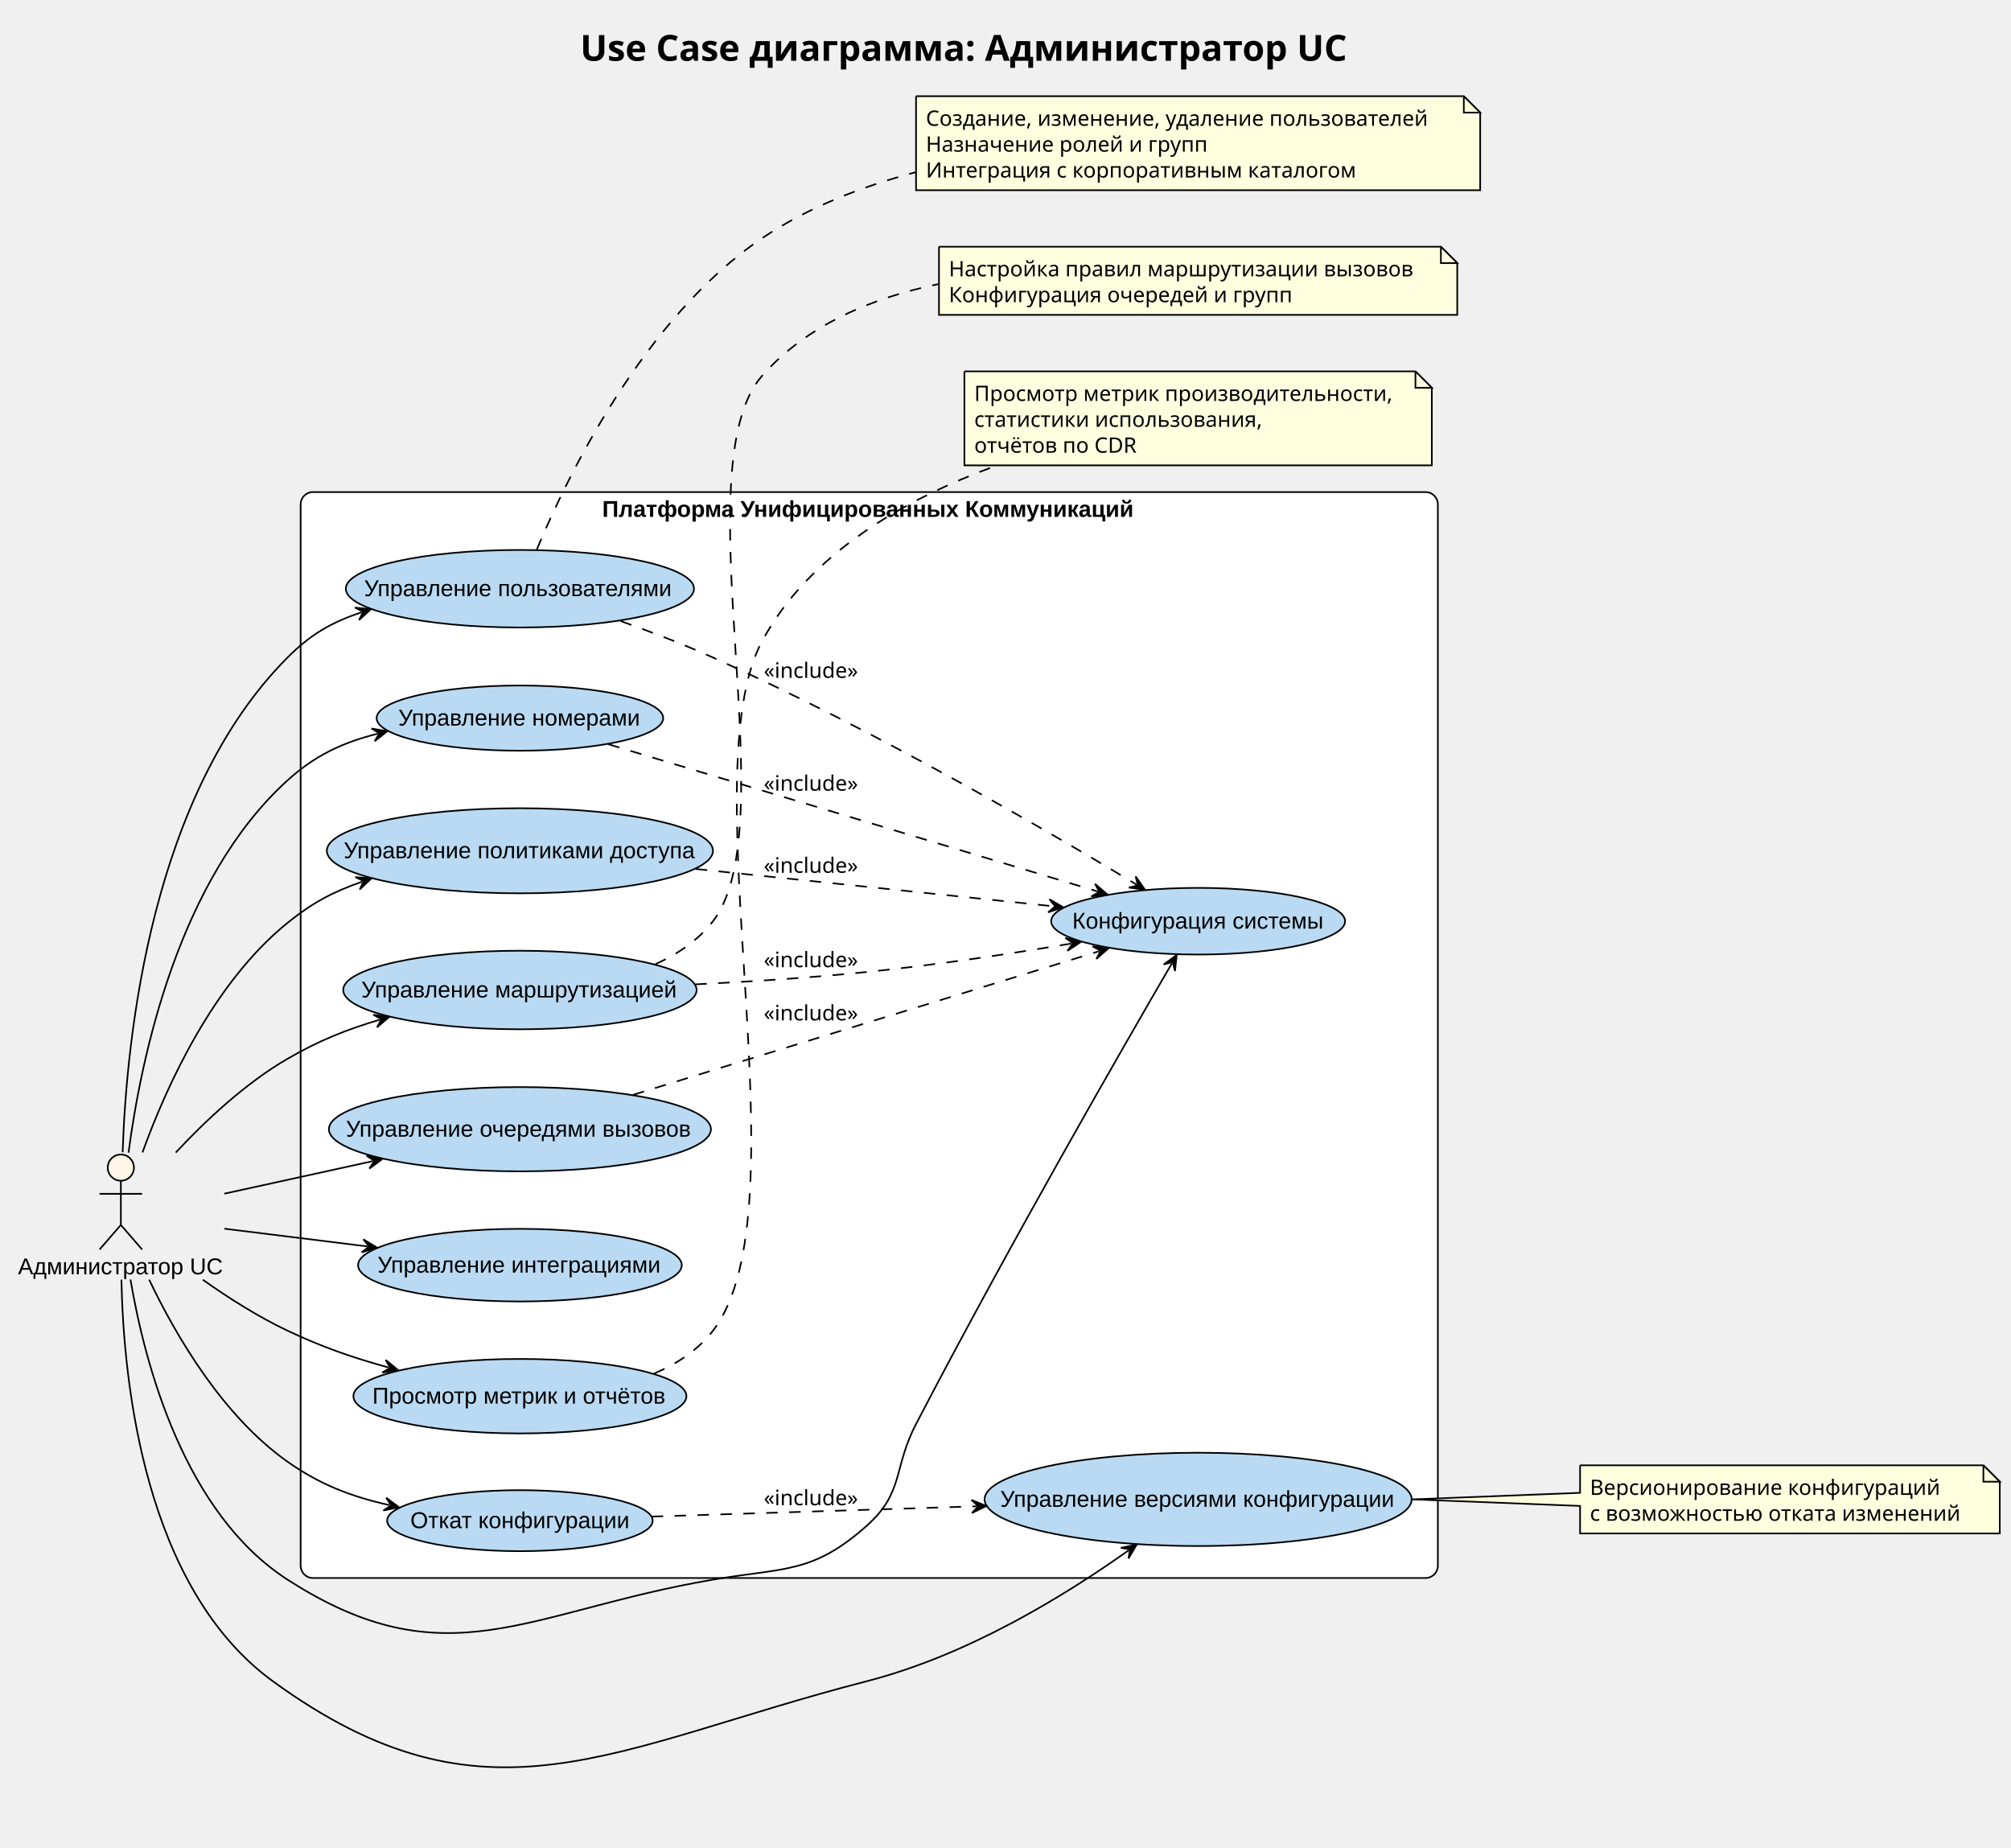
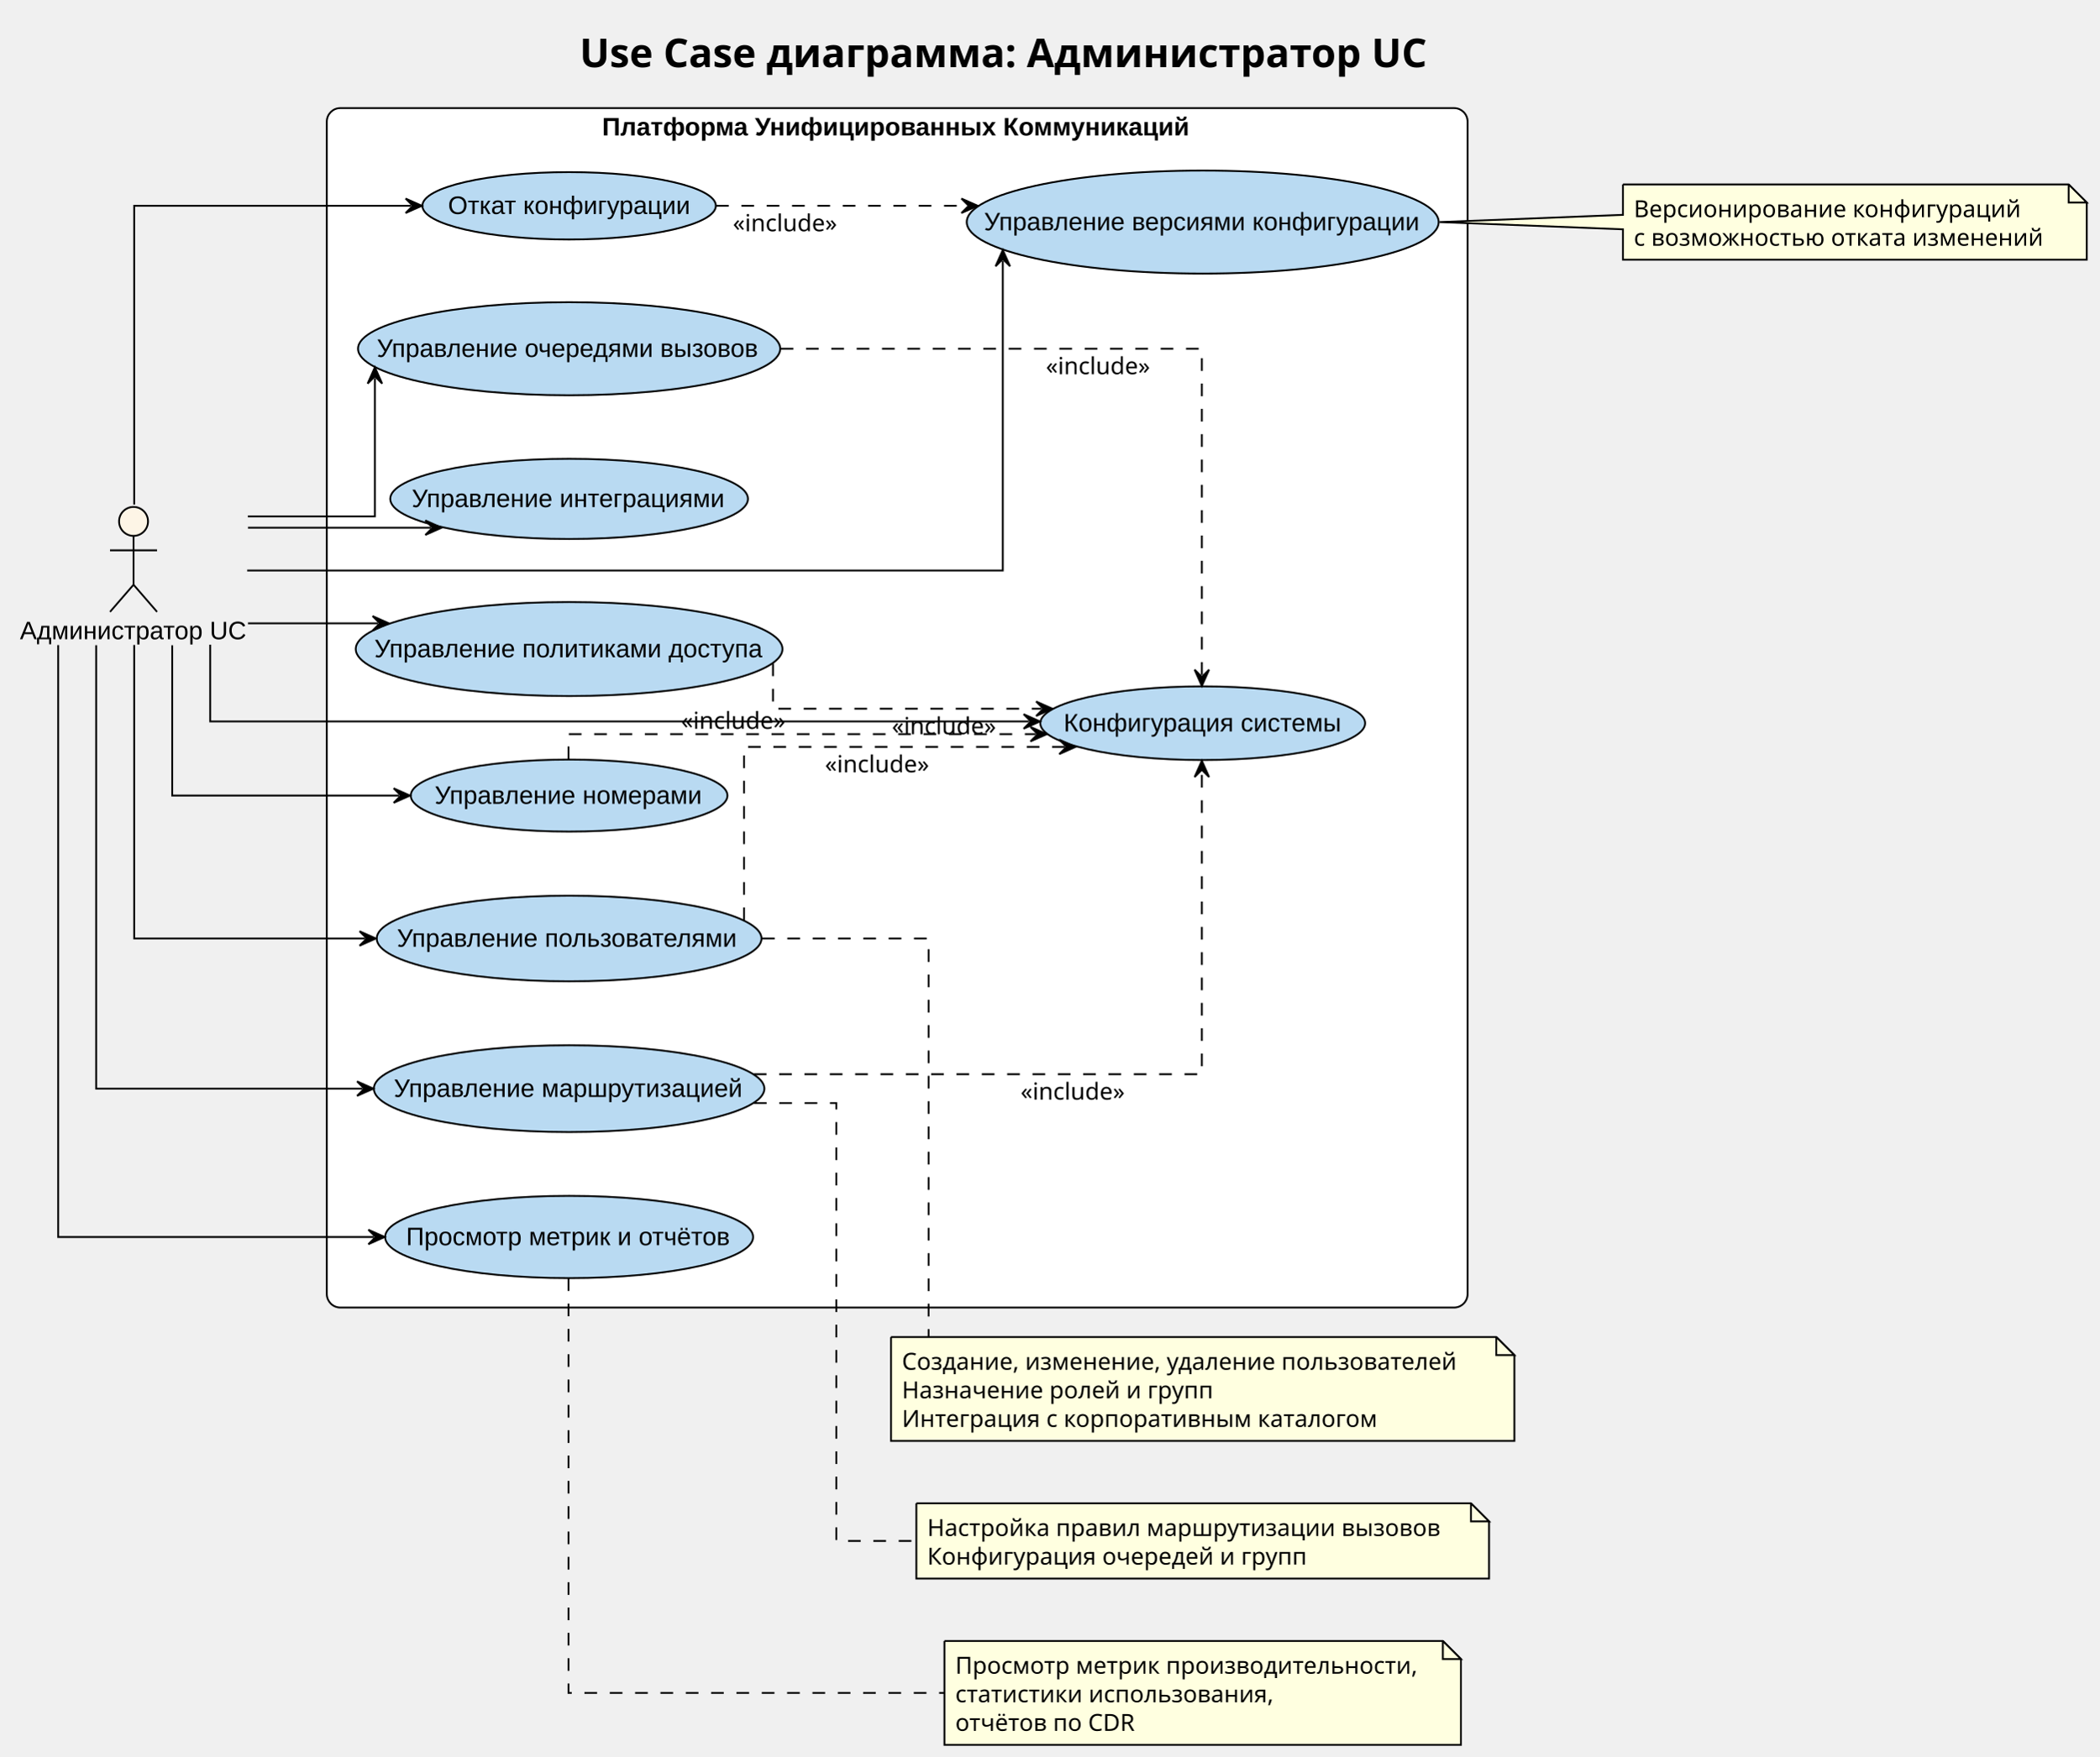
- <svg xmlns="http://www.w3.org/2000/svg" contentStyleType="text/css" data-diagram-type="DESCRIPTION" height="1128px" preserveAspectRatio="none" style="width:1228px;height:1128px;background:#FFFFFF;" version="1.1" viewBox="0 0 1228 1128" width="1228px" zoomAndPan="magnify">
+ <svg xmlns="http://www.w3.org/2000/svg" contentStyleType="text/css" data-diagram-type="DESCRIPTION" height="971px" preserveAspectRatio="none" style="width:1160px;height:971px;background:#FFFFFF;" version="1.1" viewBox="0 0 1160 971" width="1160px" zoomAndPan="magnify">
  <defs />
  <g>
    <g class="title" data-source-line="3">
-       <text fill="#000000" font-family="Verdana" font-size="22" font-weight="bold" lengthAdjust="spacing" textLength="510.598" x="354.276" y="37.118">Use Case диаграмма: Администратор UC</text>
+       <text fill="#000000" font-family="Verdana" font-size="22" font-weight="bold" lengthAdjust="spacing" textLength="510.598" x="320.276" y="37.118">Use Case диаграмма: Администратор UC</text>
    </g>
    <g class="cluster" data-qualified-name="......... ............... ............" data-source-line="7" id="ent0003">
-       <rect fill="#FFFFFF" height="663" rx="7.5" ry="7.5" style="stroke:#000000;stroke-width:1;" width="694.43" x="183.58" y="300.437" />
-       <text fill="#000000" font-family="Arial" font-size="14" font-weight="bold" lengthAdjust="spacing" textLength="326.136" x="367.727" y="315.569">Платформа Унифицированных Коммуникаций</text>
+       <rect fill="#FFFFFF" height="663" rx="7.5" ry="7.5" style="stroke:#000000;stroke-width:1;" width="630.43" x="180.58" y="59.737" />
+       <text fill="#000000" font-family="Arial" font-size="14" font-weight="bold" lengthAdjust="spacing" textLength="326.136" x="332.727" y="74.869">Платформа Унифицированных Коммуникаций</text>
    </g>
    <g class="entity" data-qualified-name="......... ............... .............UC_ManageUsers" data-source-line="8" id="ent0004">
-       <ellipse cx="317.481" cy="359.441" fill="#B9DAF2" rx="106.321" ry="23.664" style="stroke:#000000;stroke-width:1;" />
-       <text fill="#000000" font-family="Arial" font-size="14" lengthAdjust="spacing" textLength="190.319" x="222.321" y="363.991">Управление пользователями</text>
+       <ellipse cx="314.481" cy="518.741" fill="#B9DAF2" rx="106.321" ry="23.664" style="stroke:#000000;stroke-width:1;" />
+       <text fill="#000000" font-family="Arial" font-size="14" lengthAdjust="spacing" textLength="190.319" x="219.321" y="523.291">Управление пользователями</text>
    </g>
    <g class="entity" data-qualified-name="......... ............... .............UC_ManageNumbers" data-source-line="9" id="ent0005">
-       <ellipse cx="317.476" cy="438.438" fill="#B9DAF2" rx="87.506" ry="19.901" style="stroke:#000000;stroke-width:1;" />
-       <text fill="#000000" font-family="Arial" font-size="14" lengthAdjust="spacing" textLength="148.613" x="243.169" y="442.988">Управление номерами</text>
+       <ellipse cx="314.476" cy="439.738" fill="#B9DAF2" rx="87.506" ry="19.901" style="stroke:#000000;stroke-width:1;" />
+       <text fill="#000000" font-family="Arial" font-size="14" lengthAdjust="spacing" textLength="148.613" x="240.169" y="444.288">Управление номерами</text>
    </g>
    <g class="entity" data-qualified-name="......... ............... .............UC_ManagePolicies" data-source-line="10" id="ent0006">
-       <ellipse cx="317.478" cy="519.437" fill="#B9DAF2" rx="117.898" ry="25.98" style="stroke:#000000;stroke-width:1;" />
-       <text fill="#000000" font-family="Arial" font-size="14" lengthAdjust="spacing" textLength="215.236" x="209.859" y="523.986">Управление политиками доступа</text>
+       <ellipse cx="314.478" cy="358.737" fill="#B9DAF2" rx="117.898" ry="25.98" style="stroke:#000000;stroke-width:1;" />
+       <text fill="#000000" font-family="Arial" font-size="14" lengthAdjust="spacing" textLength="215.236" x="206.859" y="363.286">Управление политиками доступа</text>
    </g>
    <g class="entity" data-qualified-name="......... ............... .............UC_ManageRouting" data-source-line="11" id="ent0007">
-       <ellipse cx="317.479" cy="604.439" fill="#B9DAF2" rx="107.909" ry="23.982" style="stroke:#000000;stroke-width:1;" />
-       <text fill="#000000" font-family="Arial" font-size="14" lengthAdjust="spacing" textLength="193.765" x="220.597" y="608.989">Управление маршрутизацией</text>
+       <ellipse cx="314.479" cy="601.739" fill="#B9DAF2" rx="107.909" ry="23.982" style="stroke:#000000;stroke-width:1;" />
+       <text fill="#000000" font-family="Arial" font-size="14" lengthAdjust="spacing" textLength="193.765" x="217.597" y="606.288">Управление маршрутизацией</text>
    </g>
    <g class="entity" data-qualified-name="......... ............... .............UC_ManageQueues" data-source-line="12" id="ent0008">
-       <ellipse cx="317.484" cy="689.436" fill="#B9DAF2" rx="116.644" ry="25.729" style="stroke:#000000;stroke-width:1;" />
-       <text fill="#000000" font-family="Arial" font-size="14" lengthAdjust="spacing" textLength="212.557" x="211.205" y="693.985">Управление очередями вызовов</text>
+       <ellipse cx="314.484" cy="192.736" fill="#B9DAF2" rx="116.644" ry="25.729" style="stroke:#000000;stroke-width:1;" />
+       <text fill="#000000" font-family="Arial" font-size="14" lengthAdjust="spacing" textLength="212.557" x="208.205" y="197.285">Управление очередями вызовов</text>
    </g>
    <g class="entity" data-qualified-name="......... ............... .............UC_ConfigureSystem" data-source-line="13" id="ent0009">
-       <ellipse cx="731.624" cy="562.438" fill="#B9DAF2" rx="89.754" ry="20.351" style="stroke:#000000;stroke-width:1;" />
-       <text fill="#000000" font-family="Arial" font-size="14" lengthAdjust="spacing" textLength="153.706" x="654.77" y="566.987">Конфигурация системы</text>
+       <ellipse cx="664.624" cy="399.738" fill="#B9DAF2" rx="89.754" ry="20.351" style="stroke:#000000;stroke-width:1;" />
+       <text fill="#000000" font-family="Arial" font-size="14" lengthAdjust="spacing" textLength="153.706" x="587.77" y="404.287">Конфигурация системы</text>
    </g>
    <g class="entity" data-qualified-name="......... ............... .............UC_ManageIntegrations" data-source-line="14" id="ent0010">
-       <ellipse cx="317.48" cy="772.435" fill="#B9DAF2" rx="98.84" ry="22.168" style="stroke:#000000;stroke-width:1;" />
-       <text fill="#000000" font-family="Arial" font-size="14" lengthAdjust="spacing" textLength="173.961" x="230.5" y="776.985">Управление интеграциями</text>
+       <ellipse cx="314.48" cy="275.735" fill="#B9DAF2" rx="98.84" ry="22.168" style="stroke:#000000;stroke-width:1;" />
+       <text fill="#000000" font-family="Arial" font-size="14" lengthAdjust="spacing" textLength="173.961" x="227.5" y="280.285">Управление интеграциями</text>
    </g>
    <g class="entity" data-qualified-name="......... ............... .............UC_ViewReports" data-source-line="15" id="ent0011">
-       <ellipse cx="317.481" cy="852.434" fill="#B9DAF2" rx="101.681" ry="22.736" style="stroke:#000000;stroke-width:1;" />
-       <text fill="#000000" font-family="Arial" font-size="14" lengthAdjust="spacing" textLength="180.202" x="227.38" y="856.983">Просмотр метрик и отчётов</text>
+       <ellipse cx="314.481" cy="683.734" fill="#B9DAF2" rx="101.681" ry="22.736" style="stroke:#000000;stroke-width:1;" />
+       <text fill="#000000" font-family="Arial" font-size="14" lengthAdjust="spacing" textLength="180.202" x="224.38" y="688.283">Просмотр метрик и отчётов</text>
    </g>
    <g class="entity" data-qualified-name="......... ............... .............UC_ConfigVersioning" data-source-line="16" id="ent0012">
-       <ellipse cx="731.621" cy="915.436" fill="#B9DAF2" rx="130.391" ry="28.478" style="stroke:#000000;stroke-width:1;" />
-       <text fill="#000000" font-family="Arial" font-size="14" lengthAdjust="spacing" textLength="241.732" x="610.755" y="919.985">Управление версиями конфигурации</text>
+       <ellipse cx="664.621" cy="122.736" fill="#B9DAF2" rx="130.391" ry="28.478" style="stroke:#000000;stroke-width:1;" />
+       <text fill="#000000" font-family="Arial" font-size="14" lengthAdjust="spacing" textLength="241.732" x="543.755" y="127.285">Управление версиями конфигурации</text>
    </g>
    <g class="entity" data-qualified-name="......... ............... .............UC_ConfigRollback" data-source-line="17" id="ent0013">
-       <ellipse cx="317.478" cy="928.435" fill="#B9DAF2" rx="81.088" ry="18.617" style="stroke:#000000;stroke-width:1;" />
-       <text fill="#000000" font-family="Arial" font-size="14" lengthAdjust="spacing" textLength="133.834" x="250.561" y="932.984">Откат конфигурации</text>
+       <ellipse cx="314.478" cy="113.735" fill="#B9DAF2" rx="81.088" ry="18.617" style="stroke:#000000;stroke-width:1;" />
+       <text fill="#000000" font-family="Arial" font-size="14" lengthAdjust="spacing" textLength="133.834" x="247.561" y="118.284">Откат конфигурации</text>
    </g>
    <g class="entity" data-qualified-name="Admin" data-source-line="5" id="ent0002">
-       <ellipse cx="73.791" cy="712.887" fill="#FDF5E6" rx="8" ry="8" style="stroke:#000000;stroke-width:1;" />
-       <path d="M73.791,720.887 L73.791,747.887 M60.791,728.887 L86.791,728.887 M73.791,747.887 L60.791,762.887 M73.791,747.887 L86.791,762.887" fill="none" style="stroke:#000000;stroke-width:1;" />
-       <text fill="#000000" font-family="Arial" font-size="14" lengthAdjust="spacing" textLength="125.583" x="11" y="778.019">Администратор UC</text>
+       <ellipse cx="73.791" cy="288.187" fill="#FDF5E6" rx="8" ry="8" style="stroke:#000000;stroke-width:1;" />
+       <path d="M73.791,296.187 L73.791,323.187 M60.791,304.187 L86.791,304.187 M73.791,323.187 L60.791,338.187 M73.791,323.187 L86.791,338.187" fill="none" style="stroke:#000000;stroke-width:1;" />
+       <text fill="#000000" font-family="Arial" font-size="14" lengthAdjust="spacing" textLength="125.583" x="11" y="353.319">Администратор UC</text>
    </g>
    <g class="entity" data-qualified-name="GMN30" data-source-line="41" id="ent0031">
-       <path d="M559.38,58.737 L559.38,116.135 L903.863,116.135 L903.863,68.737 L893.863,58.737 L559.38,58.737" fill="#FFFFE0" style="stroke:#000000;stroke-width:1;" />
-       <path d="M893.863,58.737 L893.863,68.737 L903.863,68.737 L893.863,58.737" fill="#FFFFE0" style="stroke:#000000;stroke-width:1;" />
-       <text fill="#000000" font-family="Verdana" font-size="13" lengthAdjust="spacing" textLength="323.483" x="565.38" y="76.807">Создание, изменение, удаление пользователей</text>
-       <text fill="#000000" font-family="Verdana" font-size="13" lengthAdjust="spacing" textLength="181.092" x="565.38" y="92.606">Назначение ролей и групп</text>
-       <text fill="#000000" font-family="Verdana" font-size="13" lengthAdjust="spacing" textLength="274.13" x="565.38" y="108.406">Интеграция с корпоративным каталогом</text>
+       <path d="M492.38,739.037 L492.38,796.435 L836.863,796.435 L836.863,749.037 L826.863,739.037 L492.38,739.037" fill="#FFFFE0" style="stroke:#000000;stroke-width:1;" />
+       <path d="M826.863,739.037 L826.863,749.037 L836.863,749.037 L826.863,739.037" fill="#FFFFE0" style="stroke:#000000;stroke-width:1;" />
+       <text fill="#000000" font-family="Verdana" font-size="13" lengthAdjust="spacing" textLength="323.483" x="498.38" y="757.107">Создание, изменение, удаление пользователей</text>
+       <text fill="#000000" font-family="Verdana" font-size="13" lengthAdjust="spacing" textLength="181.092" x="498.38" y="772.906">Назначение ролей и групп</text>
+       <text fill="#000000" font-family="Verdana" font-size="13" lengthAdjust="spacing" textLength="274.13" x="498.38" y="788.706">Интеграция с корпоративным каталогом</text>
    </g>
    <g class="entity" data-qualified-name="GMN33" data-source-line="47" id="ent0034">
-       <path d="M573.38,150.637 L573.38,192.236 L889.863,192.236 L889.863,160.637 L879.863,150.637 L573.38,150.637" fill="#FFFFE0" style="stroke:#000000;stroke-width:1;" />
-       <path d="M879.863,150.637 L879.863,160.637 L889.863,160.637 L879.863,150.637" fill="#FFFFE0" style="stroke:#000000;stroke-width:1;" />
-       <text fill="#000000" font-family="Verdana" font-size="13" lengthAdjust="spacing" textLength="295.483" x="579.38" y="168.707">Настройка правил маршрутизации вызовов</text>
-       <text fill="#000000" font-family="Verdana" font-size="13" lengthAdjust="spacing" textLength="222.669" x="579.38" y="184.506">Конфигурация очередей и групп</text>
+       <path d="M506.38,830.937 L506.38,872.536 L822.863,872.536 L822.863,840.937 L812.863,830.937 L506.38,830.937" fill="#FFFFE0" style="stroke:#000000;stroke-width:1;" />
+       <path d="M812.863,830.937 L812.863,840.937 L822.863,840.937 L812.863,830.937" fill="#FFFFE0" style="stroke:#000000;stroke-width:1;" />
+       <text fill="#000000" font-family="Verdana" font-size="13" lengthAdjust="spacing" textLength="295.483" x="512.38" y="849.007">Настройка правил маршрутизации вызовов</text>
+       <text fill="#000000" font-family="Verdana" font-size="13" lengthAdjust="spacing" textLength="222.669" x="512.38" y="864.806">Конфигурация очередей и групп</text>
    </g>
    <g class="entity" data-qualified-name="GMN36" data-source-line="52" id="ent0037">
-       <path d="M964.86,894.637 L964.86,911.437 L862.37,915.437 L964.86,919.437 L964.86,936.236 A0,0 0 0 0 964.86,936.236 L1221.149,936.236 A0,0 0 0 0 1221.149,936.236 L1221.149,904.637 L1211.149,894.637 L964.86,894.637 A0,0 0 0 0 964.86,894.637" fill="#FFFFE0" style="stroke:#000000;stroke-width:1;" />
-       <path d="M1211.149,894.637 L1211.149,904.637 L1221.149,904.637 L1211.149,894.637" fill="#FFFFE0" style="stroke:#000000;stroke-width:1;" />
-       <text fill="#000000" font-family="Verdana" font-size="13" lengthAdjust="spacing" textLength="222.834" x="970.86" y="912.707">Версионирование конфигураций</text>
-       <text fill="#000000" font-family="Verdana" font-size="13" lengthAdjust="spacing" textLength="235.289" x="970.86" y="928.506">с возможностью отката изменений</text>
+       <path d="M896.86,101.937 L896.86,118.737 L795.49,122.737 L896.86,126.737 L896.86,143.536 A0,0 0 0 0 896.86,143.536 L1153.149,143.536 A0,0 0 0 0 1153.149,143.536 L1153.149,111.937 L1143.149,101.937 L896.86,101.937 A0,0 0 0 0 896.86,101.937" fill="#FFFFE0" style="stroke:#000000;stroke-width:1;" />
+       <path d="M1143.149,101.937 L1143.149,111.937 L1153.149,111.937 L1143.149,101.937" fill="#FFFFE0" style="stroke:#000000;stroke-width:1;" />
+       <text fill="#000000" font-family="Verdana" font-size="13" lengthAdjust="spacing" textLength="222.834" x="902.86" y="120.007">Версионирование конфигураций</text>
+       <text fill="#000000" font-family="Verdana" font-size="13" lengthAdjust="spacing" textLength="235.289" x="902.86" y="135.806">с возможностью отката изменений</text>
    </g>
    <g class="entity" data-qualified-name="GMN39" data-source-line="57" id="ent0040">
-       <path d="M588.9,226.737 L588.9,284.135 L874.331,284.135 L874.331,236.737 L864.331,226.737 L588.9,226.737" fill="#FFFFE0" style="stroke:#000000;stroke-width:1;" />
-       <path d="M864.331,226.737 L864.331,236.737 L874.331,236.737 L864.331,226.737" fill="#FFFFE0" style="stroke:#000000;stroke-width:1;" />
-       <text fill="#000000" font-family="Verdana" font-size="13" lengthAdjust="spacing" textLength="264.431" x="594.9" y="244.807">Просмотр метрик производительности,</text>
-       <text fill="#000000" font-family="Verdana" font-size="13" lengthAdjust="spacing" textLength="184.577" x="594.9" y="260.606">статистики использования,</text>
-       <text fill="#000000" font-family="Verdana" font-size="13" lengthAdjust="spacing" textLength="105.473" x="594.9" y="276.406">отчётов по CDR</text>
+       <path d="M521.9,907.037 L521.9,964.435 L807.331,964.435 L807.331,917.037 L797.331,907.037 L521.9,907.037" fill="#FFFFE0" style="stroke:#000000;stroke-width:1;" />
+       <path d="M797.331,907.037 L797.331,917.037 L807.331,917.037 L797.331,907.037" fill="#FFFFE0" style="stroke:#000000;stroke-width:1;" />
+       <text fill="#000000" font-family="Verdana" font-size="13" lengthAdjust="spacing" textLength="264.431" x="527.9" y="925.107">Просмотр метрик производительности,</text>
+       <text fill="#000000" font-family="Verdana" font-size="13" lengthAdjust="spacing" textLength="184.577" x="527.9" y="940.906">статистики использования,</text>
+       <text fill="#000000" font-family="Verdana" font-size="13" lengthAdjust="spacing" textLength="105.473" x="527.9" y="956.706">отчётов по CDR</text>
    </g>
    <g class="link" data-entity-1="ent0002" data-entity-2="ent0004" data-link-type="dependency" data-source-line="21" id="lnk14">
-       <path d="M74.89,703.517 C77.23,633.257 92.41,484.797 175.58,401.437 C189.46,387.527 202.048,380.075 220.828,373.815" fill="none" id="Admin-to-UC_ManageUsers" style="stroke:#000000;stroke-width:1;" />
-       <polygon fill="#000000" points="226.52,371.917,216.717,370.969,221.777,373.498,219.247,378.558,226.52,371.917" style="stroke:#000000;stroke-width:1;" />
+       <path d="M74.15,356.497 C74.15,414.897 74.15,518.737 74.15,518.737 C74.15,518.737 137.48,518.737 201.67,518.737" fill="none" id="Admin-to-UC_ManageUsers" style="stroke:#000000;stroke-width:1;" />
+       <polygon fill="#000000" points="207.67,518.737,198.67,514.737,202.67,518.737,198.67,522.737,207.67,518.737" style="stroke:#000000;stroke-width:1;" />
    </g>
    <g class="link" data-entity-1="ent0002" data-entity-2="ent0005" data-link-type="dependency" data-source-line="22" id="lnk15">
-       <path d="M78.49,703.737 C86.13,645.767 108.97,536.777 175.58,476.437 C192.39,461.217 208.845,453.476 230.715,447.916" fill="none" id="Admin-to-UC_ManageNumbers" style="stroke:#000000;stroke-width:1;" />
-       <polygon fill="#000000" points="236.53,446.437,226.822,444.778,231.684,447.669,228.793,452.531,236.53,446.437" style="stroke:#000000;stroke-width:1;" />
+       <path d="M95.15,356.677 C95.15,392.377 95.15,439.737 95.15,439.737 C95.15,439.737 159.51,439.737 220.53,439.737" fill="none" id="Admin-to-UC_ManageNumbers" style="stroke:#000000;stroke-width:1;" />
+       <polygon fill="#000000" points="226.53,439.737,217.53,435.737,221.53,439.737,217.53,443.737,226.53,439.737" style="stroke:#000000;stroke-width:1;" />
    </g>
    <g class="link" data-entity-1="ent0002" data-entity-2="ent0006" data-link-type="dependency" data-source-line="23" id="lnk16">
-       <path d="M87.01,703.587 C101.71,662.957 130.25,600.117 175.58,563.437 C190.42,551.427 202.895,544.664 221.155,538.294" fill="none" id="Admin-to-UC_ManagePolicies" style="stroke:#000000;stroke-width:1;" />
-       <polygon fill="#000000" points="226.82,536.317,217.005,535.505,222.099,537.964,219.64,543.058,226.82,536.317" style="stroke:#000000;stroke-width:1;" />
+       <path d="M137.03,344.527 C160.85,344.527 182.55,344.527 208.88,344.527" fill="none" id="Admin-to-UC_ManagePolicies" style="stroke:#000000;stroke-width:1;" />
+       <polygon fill="#000000" points="214.88,344.527,205.88,340.527,209.88,344.527,205.88,348.527,214.88,344.527" style="stroke:#000000;stroke-width:1;" />
    </g>
    <g class="link" data-entity-1="ent0002" data-entity-2="ent0007" data-link-type="dependency" data-source-line="24" id="lnk17">
-       <path d="M107.32,703.697 C125.6,684.087 149.87,661.347 175.58,646.437 C194.57,635.427 210.958,628.785 231.978,622.545" fill="none" id="Admin-to-UC_ManageRouting" style="stroke:#000000;stroke-width:1;" />
-       <polygon fill="#000000" points="237.73,620.837,227.964,619.564,232.937,622.26,230.24,627.233,237.73,620.837" style="stroke:#000000;stroke-width:1;" />
+       <path d="M53.15,356.627 C53.15,434.407 53.15,601.737 53.15,601.737 C53.15,601.737 128.41,601.737 200.3,601.737" fill="none" id="Admin-to-UC_ManageRouting" style="stroke:#000000;stroke-width:1;" />
+       <polygon fill="#000000" points="206.3,601.737,197.3,597.737,201.3,601.737,197.3,605.737,206.3,601.737" style="stroke:#000000;stroke-width:1;" />
    </g>
    <g class="link" data-entity-1="ent0002" data-entity-2="ent0008" data-link-type="dependency" data-source-line="25" id="lnk18">
-       <path d="M137.03,728.787 C166.4,722.347 196.009,715.852 227.629,708.922" fill="none" id="Admin-to-UC_ManageQueues" style="stroke:#000000;stroke-width:1;" />
-       <polygon fill="#000000" points="233.49,707.637,223.842,705.657,228.606,708.708,225.555,713.471,233.49,707.637" style="stroke:#000000;stroke-width:1;" />
+       <path d="M136.96,285.427 C171.42,285.427 207.15,285.427 207.15,285.427 C207.15,285.427 207.15,233.147 207.15,209.007" fill="none" id="Admin-to-UC_ManageQueues" style="stroke:#000000;stroke-width:1;" />
+       <polygon fill="#000000" points="207.15,203.007,203.15,212.007,207.15,208.007,211.15,212.007,207.15,203.007" style="stroke:#000000;stroke-width:1;" />
    </g>
    <g class="link" data-entity-1="ent0002" data-entity-2="ent0009" data-link-type="dependency" data-source-line="26" id="lnk19">
-       <path d="M79.67,781.227 C88.53,833.267 112.6,923.867 175.58,964.437 C272.65,1026.967 321.55,983.837 435.38,964.437 C479.03,956.997 496.35,960.927 529.38,931.437 C552.21,911.047 545.25,896.597 559.38,869.437 C616.28,760.077 686.982,637.343 715.552,588.243" fill="none" id="Admin-to-UC_ConfigureSystem" style="stroke:#000000;stroke-width:1;" />
-       <polygon fill="#000000" points="718.57,583.057,710.586,588.824,716.055,587.379,717.501,592.848,718.57,583.057" style="stroke:#000000;stroke-width:1;" />
+       <path d="M116.15,356.357 C116.15,377.227 116.15,398.767 116.15,398.767 C116.15,398.767 413.07,398.767 568.67,398.767" fill="none" id="Admin-to-UC_ConfigureSystem" style="stroke:#000000;stroke-width:1;" />
+       <polygon fill="#000000" points="574.67,398.767,565.67,394.767,569.67,398.767,565.67,402.767,574.67,398.767" style="stroke:#000000;stroke-width:1;" />
    </g>
    <g class="link" data-entity-1="ent0002" data-entity-2="ent0010" data-link-type="dependency" data-source-line="27" id="lnk20">
-       <path d="M137.03,750.167 C165.42,753.687 193.556,757.177 224.366,761.007" fill="none" id="Admin-to-UC_ManageIntegrations" style="stroke:#000000;stroke-width:1;" />
-       <polygon fill="#000000" points="230.32,761.747,221.882,756.668,225.358,761.13,220.895,764.606,230.32,761.747" style="stroke:#000000;stroke-width:1;" />
+       <path d="M137.03,291.667 C169.9,291.667 204.17,291.667 238.03,291.667" fill="none" id="Admin-to-UC_ManageIntegrations" style="stroke:#000000;stroke-width:1;" />
+       <polygon fill="#000000" points="244.03,291.667,235.03,287.667,239.03,291.667,235.03,295.667,244.03,291.667" style="stroke:#000000;stroke-width:1;" />
    </g>
    <g class="link" data-entity-1="ent0002" data-entity-2="ent0011" data-link-type="dependency" data-source-line="28" id="lnk21">
-       <path d="M123.82,781.317 C139.67,792.537 157.77,804.017 175.58,812.437 C196.73,822.437 215.095,828.826 237.345,834.946" fill="none" id="Admin-to-UC_ViewReports" style="stroke:#000000;stroke-width:1;" />
-       <polygon fill="#000000" points="243.13,836.537,235.513,830.294,238.309,835.211,233.391,838.007,243.13,836.537" style="stroke:#000000;stroke-width:1;" />
+       <path d="M32.15,356.557 C32.15,450.757 32.15,683.737 32.15,683.737 C32.15,683.737 125.68,683.737 206.55,683.737" fill="none" id="Admin-to-UC_ViewReports" style="stroke:#000000;stroke-width:1;" />
+       <polygon fill="#000000" points="212.55,683.737,203.55,679.737,207.55,683.737,203.55,687.737,212.55,683.737" style="stroke:#000000;stroke-width:1;" />
    </g>
    <g class="link" data-entity-1="ent0002" data-entity-2="ent0012" data-link-type="dependency" data-source-line="29" id="lnk22">
-       <path d="M74.14,781.297 C75.44,844.837 88.44,969.577 166.58,1026.437 C296.96,1121.317 373.23,1066.647 529.38,1026.437 C591.78,1010.367 650.644,973.865 689.214,946.545" fill="none" id="Admin-to-UC_ConfigVersioning" style="stroke:#000000;stroke-width:1;" />
-       <polygon fill="#000000" points="694.11,943.077,684.454,945.015,690.03,945.967,689.078,951.543,694.11,943.077" style="stroke:#000000;stroke-width:1;" />
+       <path d="M136.59,315.337 C266.8,315.337 554.15,315.337 554.15,315.337 C554.15,315.337 554.15,189.877 554.15,144.177" fill="none" id="Admin-to-UC_ConfigVersioning" style="stroke:#000000;stroke-width:1;" />
+       <polygon fill="#000000" points="554.15,138.177,550.15,147.177,554.15,143.177,558.15,147.177,554.15,138.177" style="stroke:#000000;stroke-width:1;" />
    </g>
    <g class="link" data-entity-1="ent0002" data-entity-2="ent0013" data-link-type="dependency" data-source-line="30" id="lnk23">
-       <path d="M91.08,781.297 C107.47,815.637 135.98,864.487 175.58,892.437 C195.49,906.487 214.555,913.744 237.875,918.974" fill="none" id="Admin-to-UC_ConfigRollback" style="stroke:#000000;stroke-width:1;" />
-       <polygon fill="#000000" points="243.73,920.287,235.823,914.415,238.851,919.193,234.073,922.221,243.73,920.287" style="stroke:#000000;stroke-width:1;" />
+       <path d="M74.15,278.887 C74.15,219.697 74.15,113.737 74.15,113.737 C74.15,113.737 157.39,113.737 227.12,113.737" fill="none" id="Admin-to-UC_ConfigRollback" style="stroke:#000000;stroke-width:1;" />
+       <polygon fill="#000000" points="233.12,113.737,224.12,109.737,228.12,113.737,224.12,117.737,233.12,113.737" style="stroke:#000000;stroke-width:1;" />
    </g>
    <g class="link" data-entity-1="ent0004" data-entity-2="ent0009" data-link-type="dependency" data-source-line="33" id="lnk24">
-       <path d="M378.96,379.167 C397.31,385.687 417.38,393.357 435.38,401.437 C534.71,446.047 640.872,508.008 693.982,540.048" fill="none" id="UC_ManageUsers-to-UC_ConfigureSystem" style="stroke:#000000;stroke-width:1;stroke-dasharray:7,7;" />
-       <polygon fill="#000000" points="699.12,543.147,693.48,535.073,694.839,540.564,689.347,541.923,699.12,543.147" style="stroke:#000000;stroke-width:1;" />
-       <text fill="#000000" font-family="Verdana" font-size="13" lengthAdjust="spacing" textLength="62.962" x="466.38" y="413.877">«include»</text>
+       <path d="M411.15,508.577 C411.15,482.067 411.15,412.817 411.15,412.817 C411.15,412.817 513.34,412.817 588.35,412.817" fill="none" id="UC_ManageUsers-to-UC_ConfigureSystem" style="stroke:#000000;stroke-width:1;stroke-dasharray:7,7;" />
+       <polygon fill="#000000" points="594.35,412.817,585.35,408.817,589.35,412.817,585.35,416.817,594.35,412.817" style="stroke:#000000;stroke-width:1;" />
+       <text fill="#000000" font-family="Verdana" font-size="13" lengthAdjust="spacing" textLength="62.962" x="455.87" y="426.887">«include»</text>
    </g>
    <g class="link" data-entity-1="ent0005" data-entity-2="ent0009" data-link-type="dependency" data-source-line="34" id="lnk25">
-       <path d="M371.52,454.397 C450.11,478.037 590.994,520.429 670.404,544.319" fill="none" id="UC_ManageNumbers-to-UC_ConfigureSystem" style="stroke:#000000;stroke-width:1;stroke-dasharray:7,7;" />
-       <polygon fill="#000000" points="676.15,546.047,668.684,539.624,671.362,544.607,666.379,547.285,676.15,546.047" style="stroke:#000000;stroke-width:1;" />
-       <text fill="#000000" font-family="Verdana" font-size="13" lengthAdjust="spacing" textLength="62.962" x="466.38" y="482.757">«include»</text>
+       <path d="M314.15,419.597 C314.15,412.287 314.15,405.787 314.15,405.787 C314.15,405.787 468.67,405.787 572.44,405.787" fill="none" id="UC_ManageNumbers-to-UC_ConfigureSystem" style="stroke:#000000;stroke-width:1;stroke-dasharray:7,7;" />
+       <polygon fill="#000000" points="578.44,405.787,569.44,401.787,573.44,405.787,569.44,409.787,578.44,405.787" style="stroke:#000000;stroke-width:1;" />
+       <text fill="#000000" font-family="Verdana" font-size="13" lengthAdjust="spacing" textLength="62.962" x="376.39" y="402.857">«include»</text>
    </g>
    <g class="link" data-entity-1="ent0006" data-entity-2="ent0009" data-link-type="dependency" data-source-line="35" id="lnk26">
-       <path d="M424.88,530.537 C494.89,537.847 579.132,546.635 643.382,553.335" fill="none" id="UC_ManagePolicies-to-UC_ConfigureSystem" style="stroke:#000000;stroke-width:1;stroke-dasharray:7,7;" />
-       <polygon fill="#000000" points="649.35,553.957,640.813,549.045,644.377,553.439,639.984,557.002,649.35,553.957" style="stroke:#000000;stroke-width:1;" />
-       <text fill="#000000" font-family="Verdana" font-size="13" lengthAdjust="spacing" textLength="62.962" x="466.38" y="532.897">«include»</text>
+       <path d="M427.15,366.727 C427.15,376.497 427.15,391.737 427.15,391.737 C427.15,391.737 507.08,391.737 575.56,391.737" fill="none" id="UC_ManagePolicies-to-UC_ConfigureSystem" style="stroke:#000000;stroke-width:1;stroke-dasharray:7,7;" />
+       <polygon fill="#000000" points="581.56,391.737,572.56,387.737,576.56,391.737,572.56,395.737,581.56,391.737" style="stroke:#000000;stroke-width:1;" />
+       <text fill="#000000" font-family="Verdana" font-size="13" lengthAdjust="spacing" textLength="62.962" x="492.85" y="405.807">«include»</text>
    </g>
    <g class="link" data-entity-1="ent0007" data-entity-2="ent0009" data-link-type="dependency" data-source-line="36" id="lnk27">
-       <path d="M424.58,600.997 C458.15,599.347 495.37,596.937 529.38,593.437 C572.98,588.957 615.643,582.529 654.143,576.079" fill="none" id="UC_ManageRouting-to-UC_ConfigureSystem" style="stroke:#000000;stroke-width:1;stroke-dasharray:7,7;" />
-       <polygon fill="#000000" points="660.06,575.087,650.523,572.629,655.129,575.913,651.845,580.519,660.06,575.087" style="stroke:#000000;stroke-width:1;" />
-       <text fill="#000000" font-family="Verdana" font-size="13" lengthAdjust="spacing" textLength="62.962" x="466.38" y="590.507">«include»</text>
+       <path d="M416.56,593.747 C519.77,593.747 664.15,593.747 664.15,593.747 C664.15,593.747 664.15,476.547 664.15,426.497" fill="none" id="UC_ManageRouting-to-UC_ConfigureSystem" style="stroke:#000000;stroke-width:1;stroke-dasharray:7,7;" />
+       <polygon fill="#000000" points="664.15,420.497,660.15,429.497,664.15,425.497,668.15,429.497,664.15,420.497" style="stroke:#000000;stroke-width:1;" />
+       <text fill="#000000" font-family="Verdana" font-size="13" lengthAdjust="spacing" textLength="62.962" x="563.98" y="607.817">«include»</text>
    </g>
    <g class="link" data-entity-1="ent0008" data-entity-2="ent0009" data-link-type="dependency" data-source-line="37" id="lnk28">
-       <path d="M386.54,668.467 C467.93,643.387 596.756,603.694 671.186,580.755" fill="none" id="UC_ManageQueues-to-UC_ConfigureSystem" style="stroke:#000000;stroke-width:1;stroke-dasharray:7,7;" />
-       <polygon fill="#000000" points="676.92,578.987,667.141,577.816,672.142,580.46,669.497,585.461,676.92,578.987" style="stroke:#000000;stroke-width:1;" />
-       <text fill="#000000" font-family="Verdana" font-size="13" lengthAdjust="spacing" textLength="62.962" x="466.38" y="623.007">«include»</text>
+       <path d="M431.4,192.737 C533.05,192.737 664.15,192.737 664.15,192.737 C664.15,192.737 664.15,320.777 664.15,373.137" fill="none" id="UC_ManageQueues-to-UC_ConfigureSystem" style="stroke:#000000;stroke-width:1;stroke-dasharray:7,7;" />
+       <polygon fill="#000000" points="664.15,379.137,668.15,370.137,664.15,374.137,660.15,370.137,664.15,379.137" style="stroke:#000000;stroke-width:1;" />
+       <text fill="#000000" font-family="Verdana" font-size="13" lengthAdjust="spacing" textLength="62.962" x="577.97" y="206.807">«include»</text>
    </g>
    <g class="link" data-entity-1="ent0013" data-entity-2="ent0012" data-link-type="dependency" data-source-line="38" id="lnk29">
-       <path d="M397.95,925.937 C455.84,924.107 529.503,921.787 596.353,919.677" fill="none" id="UC_ConfigRollback-to-UC_ConfigVersioning" style="stroke:#000000;stroke-width:1;stroke-dasharray:7,7;" />
-       <polygon fill="#000000" points="602.35,919.487,593.228,915.773,597.352,919.645,593.481,923.769,602.35,919.487" style="stroke:#000000;stroke-width:1;" />
-       <text fill="#000000" font-family="Verdana" font-size="13" lengthAdjust="spacing" textLength="62.962" x="466.38" y="919.007">«include»</text>
+       <path d="M395.69,113.737 C438.62,113.737 486.24,113.737 534.28,113.737" fill="none" id="UC_ConfigRollback-to-UC_ConfigVersioning" style="stroke:#000000;stroke-width:1;stroke-dasharray:7,7;" />
+       <polygon fill="#000000" points="540.28,113.737,531.28,109.737,535.28,113.737,531.28,117.737,540.28,113.737" style="stroke:#000000;stroke-width:1;" />
+       <text fill="#000000" font-family="Verdana" font-size="13" lengthAdjust="spacing" textLength="62.962" x="404.98" y="127.807">«include»</text>
    </g>
    <g class="link" data-entity-1="ent0004" data-entity-2="ent0031" data-link-type="association" data-source-line="41" id="lnk32">
-       <path d="M327.83,335.407 C346.61,290.467 393.41,193.867 465.38,145.437 C493.24,126.687 526.14,113.887 559.12,105.167" fill="none" id="UC_ManageUsers-GMN30" style="stroke:#000000;stroke-width:1;stroke-dasharray:7,7;" />
+       <path d="M421.08,518.737 C468.21,518.737 513.15,518.737 513.15,518.737 C513.15,518.737 513.15,673.007 513.15,738.687" fill="none" id="UC_ManageUsers-GMN30" style="stroke:#000000;stroke-width:1;stroke-dasharray:7,7;" />
    </g>
    <g class="link" data-entity-1="ent0007" data-entity-2="ent0034" data-link-type="association" data-source-line="47" id="lnk35">
-       <path d="M400.21,588.667 C413.78,582.567 426.35,574.127 435.38,562.437 C480.81,503.647 416.24,285.167 465.38,229.437 C492.74,198.417 532.5,181.847 572.96,173.467" fill="none" id="UC_ManageRouting-GMN33" style="stroke:#000000;stroke-width:1;stroke-dasharray:7,7;" />
+       <path d="M416.64,609.727 C442.03,609.727 462.15,609.727 462.15,609.727 C462.15,609.727 462.15,851.737 462.15,851.737 C462.15,851.737 480.47,851.737 506.08,851.737" fill="none" id="UC_ManageRouting-GMN33" style="stroke:#000000;stroke-width:1;stroke-dasharray:7,7;" />
    </g>
    <g class="link" data-entity-1="ent0011" data-entity-2="ent0040" data-link-type="association" data-source-line="57" id="lnk41">
-       <path d="M399.43,838.617 C413.33,832.717 426.22,824.337 435.38,812.437 C492.6,738.117 420.89,474.007 465.38,391.437 C494.34,337.677 552.96,304.587 607.74,284.527" fill="none" id="UC_ViewReports-GMN39" style="stroke:#000000;stroke-width:1;stroke-dasharray:7,7;" />
+       <path d="M314.15,706.547 C314.15,768.577 314.15,935.737 314.15,935.737 C314.15,935.737 424.66,935.737 521.56,935.737" fill="none" id="UC_ViewReports-GMN39" style="stroke:#000000;stroke-width:1;stroke-dasharray:7,7;" />
    </g>
  </g>
</svg>
